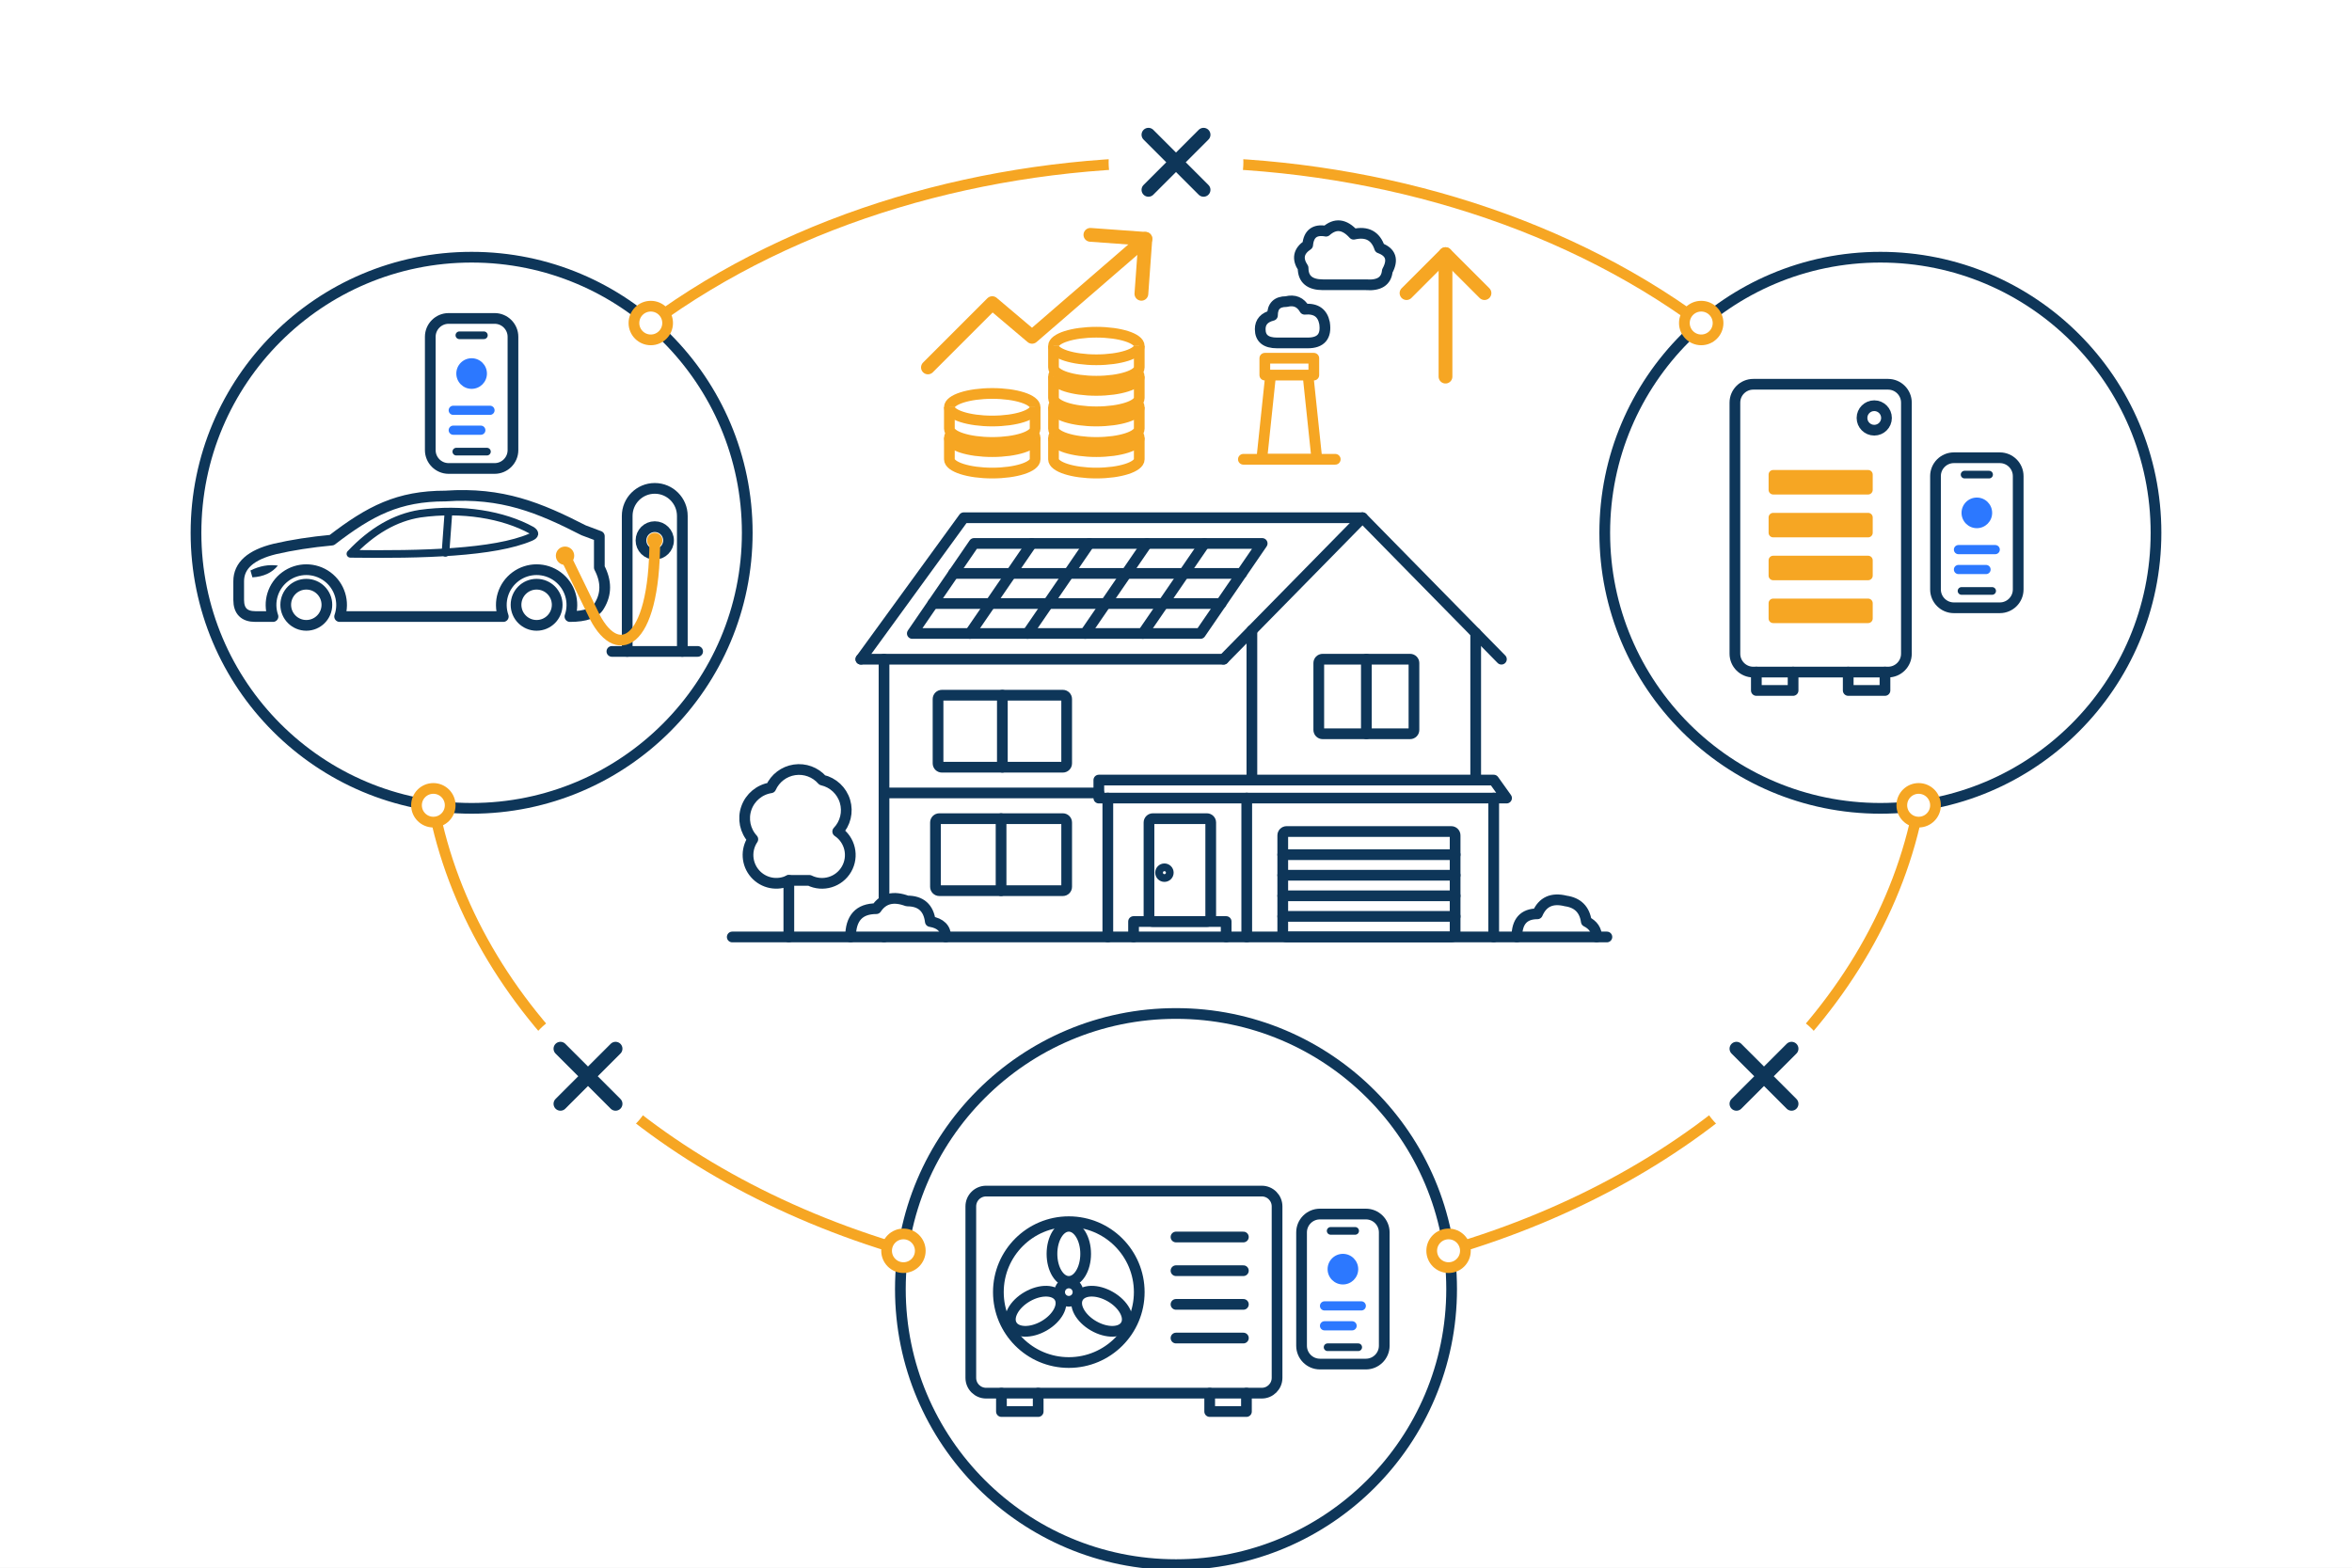
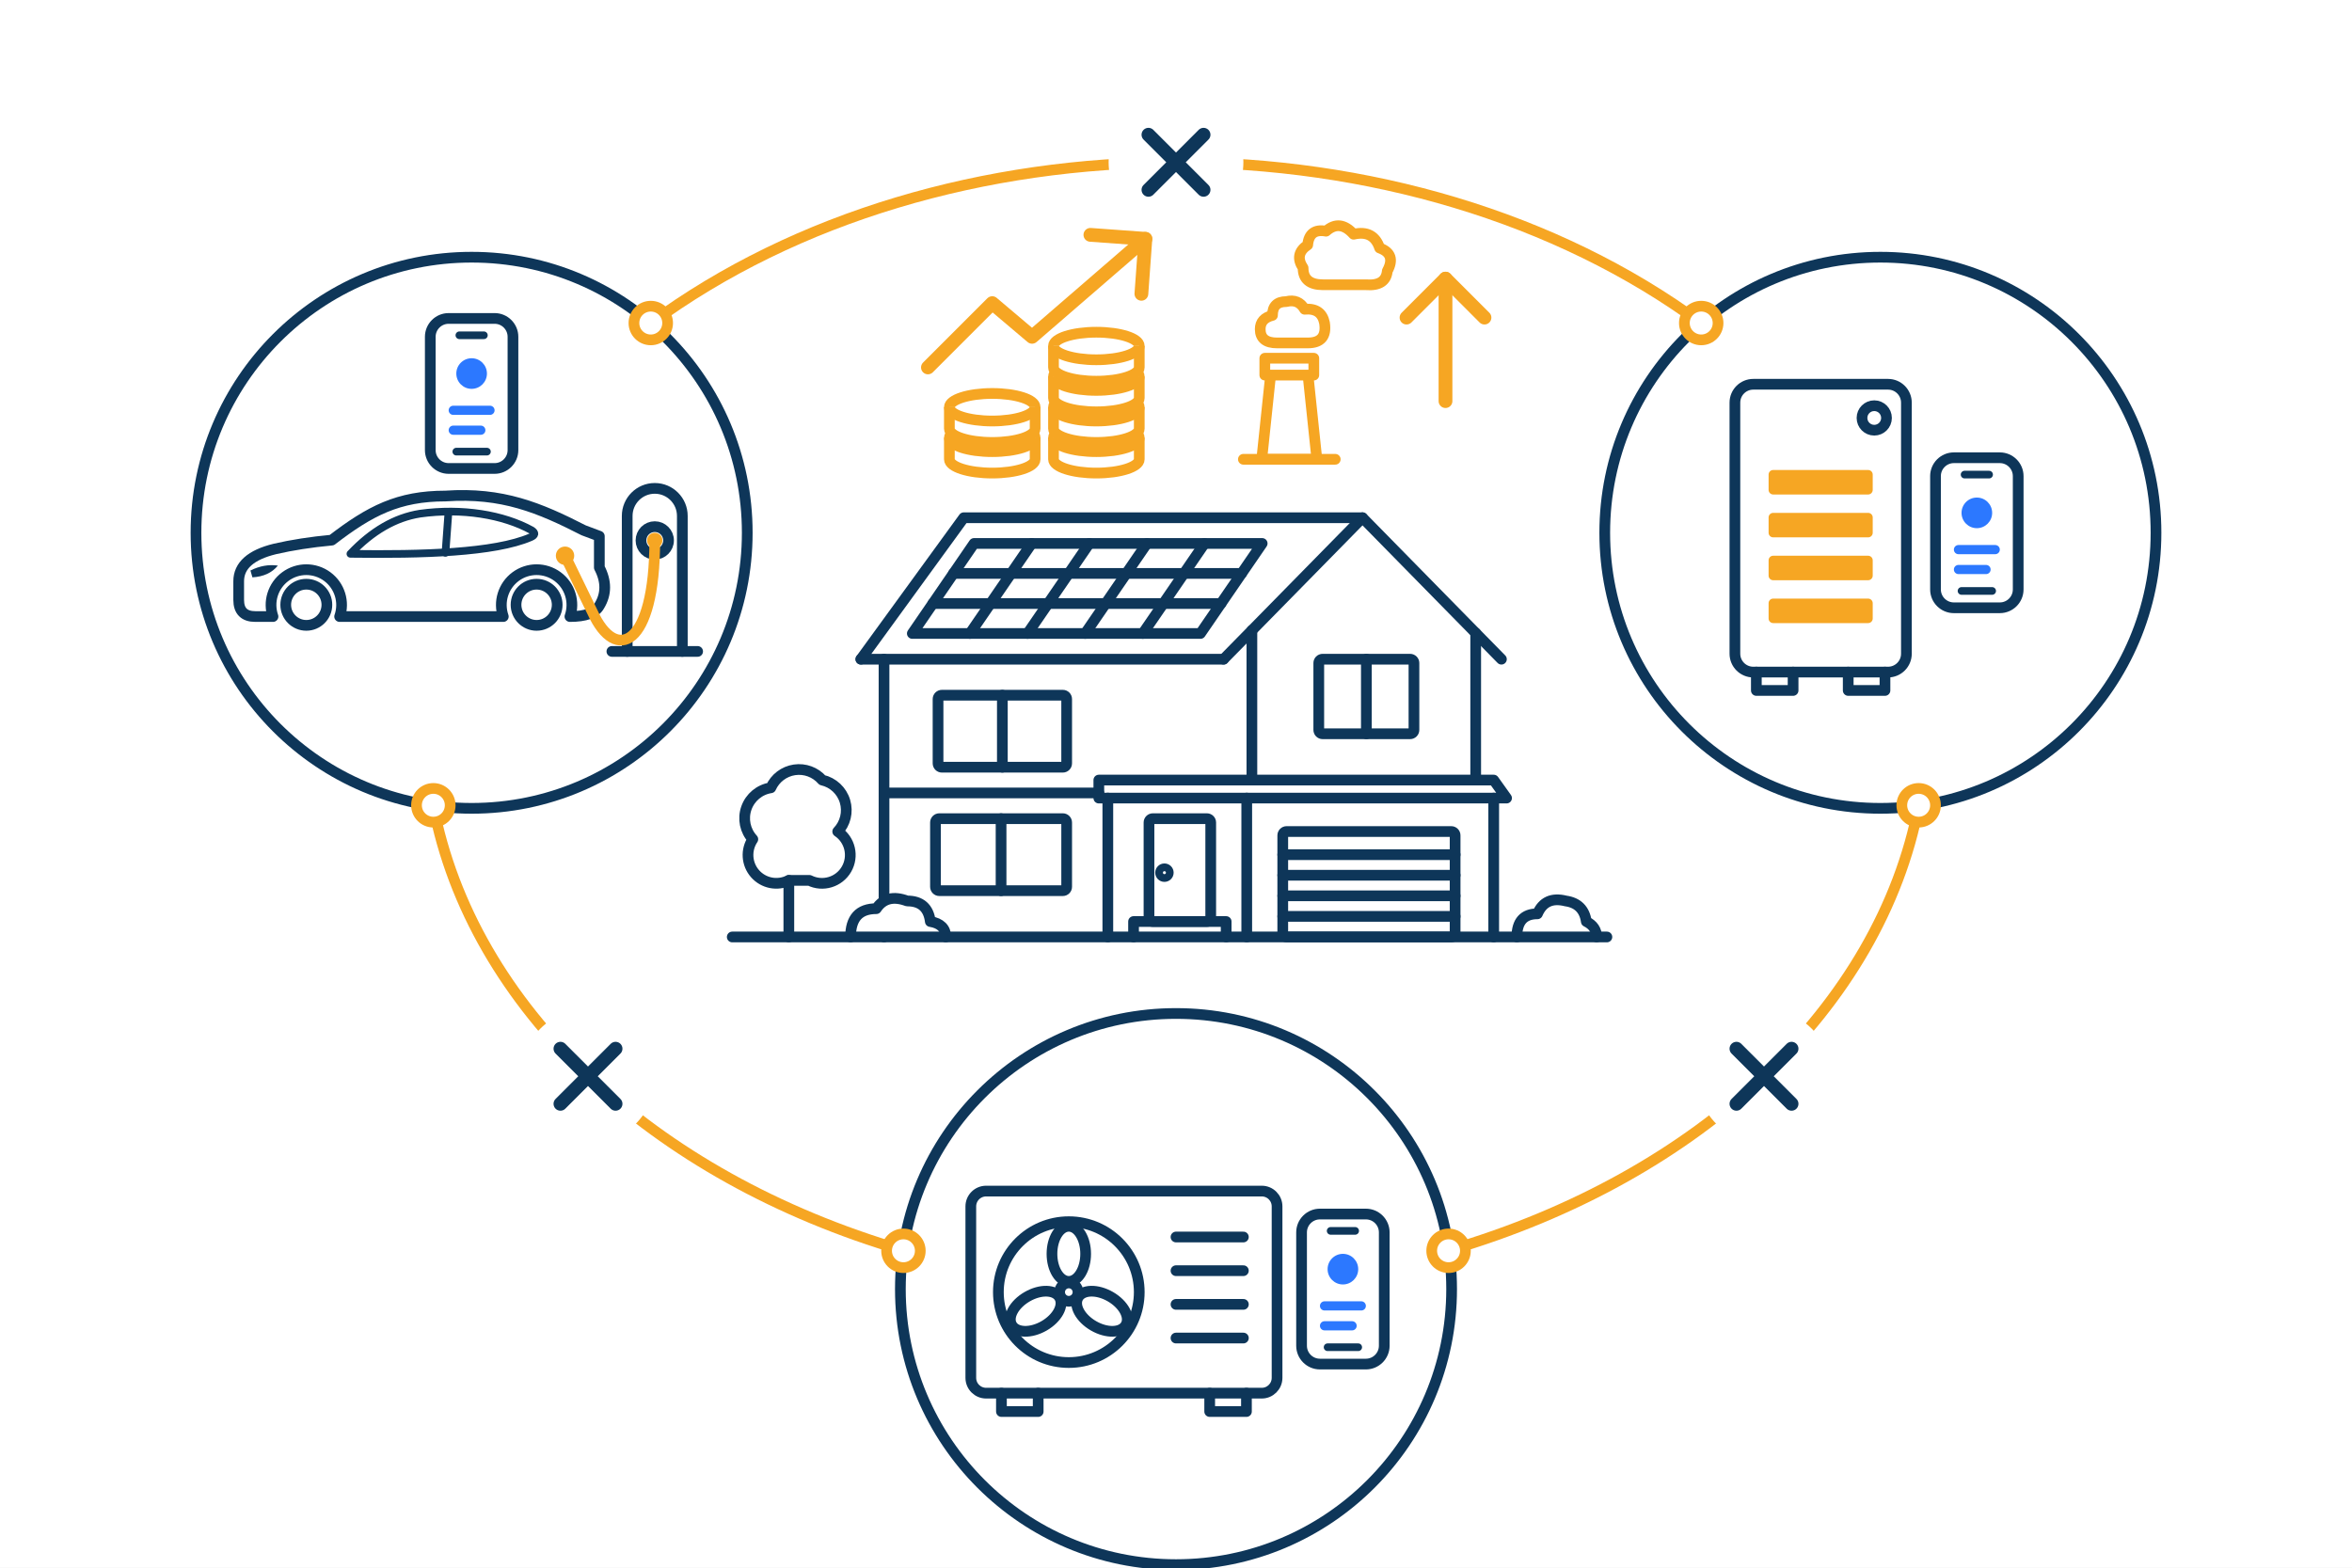
<svg xmlns="http://www.w3.org/2000/svg" width="1536" height="1024" viewBox="0 0 1536 1024">
  <defs>
    <path id="rise-arrowhead" d="M-25.456,25.456 L0,0 L25.456,25.456" />
  </defs>
  <rect width="1536" height="1024" fill="#FFFFFF" />
  <path d="M1111.1,211.3 A490,368 0 0,0 424.9,211.3" fill="none" stroke="#F6A623" stroke-width="7" stroke-linecap="round" />
  <path d="M283.0,526.5 A490,368 0 0,0 589.6,816.7" fill="none" stroke="#F6A623" stroke-width="7" stroke-linecap="round" />
  <path d="M946.4,816.7 A490,368 0 0,0 1253.0,526.5" fill="none" stroke="#F6A623" stroke-width="7" stroke-linecap="round" />
  <circle cx="768" cy="106" r="44" fill="#FFFFFF" />
  <path d="M750,88 L786,124 M786,88 L750,124" fill="none" stroke="#0E3659" stroke-width="9" stroke-linecap="round" />
  <circle cx="384" cy="703" r="44" fill="#FFFFFF" />
  <path d="M366,685 L402,721 M402,685 L366,721" fill="none" stroke="#0E3659" stroke-width="9" stroke-linecap="round" />
  <circle cx="1152" cy="703" r="44" fill="#FFFFFF" />
  <path d="M1134,685 L1170,721 M1170,685 L1134,721" fill="none" stroke="#0E3659" stroke-width="9" stroke-linecap="round" />
  <circle cx="308" cy="348" r="180" fill="#FFFFFF" stroke="#0E3659" stroke-width="7" />
  <circle cx="1228" cy="348" r="180" fill="#FFFFFF" stroke="#0E3659" stroke-width="7" />
  <circle cx="768" cy="842" r="180" fill="#FFFFFF" stroke="#0E3659" stroke-width="7" />
  <circle cx="1111" cy="211" r="11" fill="#FFFFFF" stroke="#F6A623" stroke-width="7" />
  <circle cx="425" cy="211" r="11" fill="#FFFFFF" stroke="#F6A623" stroke-width="7" />
  <circle cx="283" cy="526" r="11" fill="#FFFFFF" stroke="#F6A623" stroke-width="7" />
  <circle cx="590" cy="817" r="11" fill="#FFFFFF" stroke="#F6A623" stroke-width="7" />
  <circle cx="946" cy="817" r="11" fill="#FFFFFF" stroke="#F6A623" stroke-width="7" />
  <circle cx="1253" cy="526" r="11" fill="#FFFFFF" stroke="#F6A623" stroke-width="7" />
  <g transform="translate(308,348)">
    <g transform="translate(-163,-40) scale(0.64)" fill="#FFFFFF" stroke="#0E3659" stroke-width="10.938" stroke-linecap="round" stroke-linejoin="round">
      <path d="M52,148 L34,148 Q17,148 17,131 L17,112 Q17,88 54,79 Q80,73 112,70 C151,40 180,25 228,25 C286,21 324,37 369,60 L385,66 L385,98 Q396,119 385,137 Q379,148 355,148 A36,36 0 1,0 287,148 L120,148 A36,36 0 1,0 52,148 Z" />
      <path d="M131,84 Q164,49 202,43 C245,37 287,44 316,60 Q322,64 315,67 C278,83 204,85 131,84 Z" stroke-width="7.812" />
      <path d="M231,42 L228,83" fill="none" stroke-width="7.812" />
      <circle cx="86" cy="136" r="21" />
      <circle cx="321" cy="136" r="21" />
      <path d="M29,101 Q43,94 57,96 Q48,107 31,108 Z" fill="#0E3659" stroke="none" />
    </g>
    <g fill="none" stroke="#0E3659" stroke-width="7" stroke-linecap="round" stroke-linejoin="round">
      <path d="M101.6,77.5 L101.6,-11.0 A18.0,18.0 0 0,1 137.6,-11.0 L137.6,77.5" />
      <path d="M91.6,77.5 L147.6,77.5" />
      <circle cx="119.6" cy="5.0" r="9" />
    </g>
    <path d="M119.6,5.0 C119.6,75.0 94,85 79,52 L61,15" fill="none" stroke="#F6A623" stroke-width="7" stroke-linecap="round" />
    <circle cx="119.6" cy="5.0" r="5" fill="#F6A623" />
    <circle cx="61" cy="15" r="6" fill="#F6A623" />
    <g transform="translate(-27.0,-140.0)">
      <rect x="0" y="0" width="54" height="98" rx="12" fill="none" stroke="#0E3659" stroke-width="7" stroke-linecap="round" stroke-linejoin="round" />
      <path d="M19,11 L35,11 M17,87 L37,87" fill="none" stroke="#0E3659" stroke-width="5" stroke-linecap="round" stroke-linejoin="round" />
      <circle cx="27" cy="36" r="10" fill="#2C78FF" />
      <path d="M15,60 L39,60 M15,73 L33,73" stroke="#2C78FF" stroke-width="6" stroke-linecap="round" />
    </g>
  </g>
  <g transform="translate(768,842)">
    <g fill="none" stroke="#0E3659" stroke-width="7" stroke-linecap="round" stroke-linejoin="round">
      <rect x="-134" y="-64" width="200" height="132" rx="10" />
      <circle cx="-70" cy="2" r="46" />
      <circle cx="-70" cy="2" r="6" />
      <ellipse cx="-70" cy="-23" rx="11" ry="18" transform="rotate(0,-70,2)" />
      <ellipse cx="-70" cy="-23" rx="11" ry="18" transform="rotate(120,-70,2)" />
      <ellipse cx="-70" cy="-23" rx="11" ry="18" transform="rotate(240,-70,2)" />
      <path d="M0,-34 L44,-34" />
      <path d="M0,-12 L44,-12" />
      <path d="M0,10 L44,10" />
      <path d="M0,32 L44,32" />
      <path d="M-114,68 L-114,80 L-90,80 L-90,68 M22,68 L22,80 L46,80 L46,68" />
    </g>
    <g transform="translate(82.0,-49.0)">
      <rect x="0" y="0" width="54" height="98" rx="12" fill="none" stroke="#0E3659" stroke-width="7" stroke-linecap="round" stroke-linejoin="round" />
      <path d="M19,11 L35,11 M17,87 L37,87" fill="none" stroke="#0E3659" stroke-width="5" stroke-linecap="round" stroke-linejoin="round" />
      <circle cx="27" cy="36" r="10" fill="#2C78FF" />
      <path d="M15,60 L39,60 M15,73 L33,73" stroke="#2C78FF" stroke-width="6" stroke-linecap="round" />
    </g>
  </g>
  <g transform="translate(1228,348)">
    <g fill="none" stroke="#0E3659" stroke-width="7" stroke-linecap="round" stroke-linejoin="round">
      <rect x="-95" y="-97" width="112" height="188" rx="12" />
      <circle cx="-4" cy="-75" r="8" />
      <path d="M-81,91 L-81,103 L-57,103 L-57,91 M-21,91 L-21,103 L3,103 L3,91" />
    </g>
    <rect x="-73" y="-41" width="68" height="16" rx="3" fill="#F6A623" />
    <rect x="-73" y="-13" width="68" height="16" rx="3" fill="#F6A623" />
    <rect x="-73" y="15" width="68" height="16" rx="3" fill="#F6A623" />
    <rect x="-73" y="43" width="68" height="16" rx="3" fill="#F6A623" />
    <g transform="translate(36.0,-49.0)">
      <rect x="0" y="0" width="54" height="98" rx="12" fill="none" stroke="#0E3659" stroke-width="7" stroke-linecap="round" stroke-linejoin="round" />
      <path d="M19,11 L35,11 M17,87 L37,87" fill="none" stroke="#0E3659" stroke-width="5" stroke-linecap="round" stroke-linejoin="round" />
      <circle cx="27" cy="36" r="10" fill="#2C78FF" />
      <path d="M15,60 L39,60 M15,73 L33,73" stroke="#2C78FF" stroke-width="6" stroke-linecap="round" />
    </g>
  </g>
  <g transform="translate(495.0,319.7)">
    <g transform="scale(0.84)" fill="none" stroke="#0E3659" stroke-width="8.333" stroke-linecap="round" stroke-linejoin="round">
      <path d="M80,132 L160,22 L470,22" />
      <path d="M120,112 L168,42 L392,42 L344,112 Z" />
      <path d="M152.0,65.3 L376.0,65.3" />
      <path d="M136.0,88.7 L360.0,88.7" />
      <path d="M212.8,42 L164.8,112" />
      <path d="M257.6,42 L209.6,112" />
      <path d="M302.4,42 L254.4,112" />
      <path d="M347.2,42 L299.2,112" />
      <path d="M80,132 L362,132" />
      <path d="M362,132 L470,22 L578,132" />
      <path d="M384,109.6 L384,226 M558,111.6 L558,226" />
      <rect x="436" y="132" width="74" height="58" rx="3" />
      <path d="M473,132 L473,190" />
      <path d="M98,132 L98,348 M98,236 L265,236" />
      <rect x="140" y="160" width="100" height="56" rx="3" />
      <path d="M190,160 L190,216" />
      <rect x="138" y="256" width="102" height="56" rx="3" />
      <path d="M189,256 L189,312" />
      <path d="M265,240 L265,226 L572,226 L582,240 Z" />
      <path d="M272,240 L272,348 M572,240 L572,348" />
      <rect x="304" y="256" width="48" height="80" rx="3" />
      <circle cx="316" cy="298" r="3" />
      <path d="M292,348 L292,336 L364,336 L364,348" />
      <path d="M380,240 L380,348" />
      <rect x="408" y="266" width="134" height="82" rx="3" />
      <path d="M408,284 L542,284" />
      <path d="M408,300 L542,300" />
      <path d="M408,316 L542,316" />
      <path d="M408,332 L542,332" />
      <path d="M24,304 A22,22 0 0,1 -4,272 A24,24 0 0,1 10,232 A24,24 0 0,1 50,226 A24,24 0 0,1 62,266 A22,22 0 0,1 40,304 Z" fill="#FFFFFF" />
      <path d="M24,348 L24,304" />
      <path d="M72,348 Q72,326 92,326 Q100,314 116,320 Q132,320 134,336 Q146,338 146,348" fill="#FFFFFF" />
      <path d="M590,348 Q590,330 606,330 Q612,316 628,320 Q642,322 644,336 Q652,340 652,348" fill="#FFFFFF" />
      <path d="M-20,348 L660,348" />
    </g>
  </g>
  <g fill="#FFFFFF" stroke="#F6A623" stroke-width="7" stroke-linejoin="round">
    <path d="M620,300 L620,286 A28,9 0 0,1 676,286 L676,300 A28,9 0 0,1 620,300 Z" />
    <path d="M620,286 A28,9 0 0,0 676,286" />
    <path d="M620,280 L620,266 A28,9 0 0,1 676,266 L676,280 A28,9 0 0,1 620,280 Z" />
    <path d="M620,266 A28,9 0 0,0 676,266" />
    <path d="M688,300 L688,286 A28,9 0 0,1 744,286 L744,300 A28,9 0 0,1 688,300 Z" />
    <path d="M688,286 A28,9 0 0,0 744,286" />
    <path d="M688,280 L688,266 A28,9 0 0,1 744,266 L744,280 A28,9 0 0,1 688,280 Z" />
    <path d="M688,266 A28,9 0 0,0 744,266" />
    <path d="M688,260 L688,246 A28,9 0 0,1 744,246 L744,260 A28,9 0 0,1 688,260 Z" />
    <path d="M688,246 A28,9 0 0,0 744,246" />
    <path d="M688,240 L688,226 A28,9 0 0,1 744,226 L744,240 A28,9 0 0,1 688,240 Z" />
    <path d="M688,226 A28,9 0 0,0 744,226" />
  </g>
  <g fill="none" stroke="#F6A623" stroke-width="9" stroke-linecap="round" stroke-linejoin="round">
    <path d="M606,240 L648,198 L674,220 L748,156" />
    <use href="#rise-arrowhead" transform="translate(748,156) rotate(49.14462)" />
  </g>
-   <g fill="#FFFFFF" stroke="#0E3659" stroke-width="7" stroke-linecap="round" stroke-linejoin="round">
-     <g stroke="#F6A623">
-       <path d="M824,300 L830,243 L854,243 L860,300 Z" />
-       <path d="M826,234 L858,234 L858,245 L826,245 Z" />
-       <path d="M812,300 L872,300" fill="none" />
-     </g>
+   <g fill="#FFFFFF" stroke="#F6A623" stroke-width="7" stroke-linecap="round" stroke-linejoin="round">
+     <path d="M824,300 L830,243 L854,243 L860,300 Z" />
+     <path d="M826,234 L858,234 L858,245 L826,245 Z" />
+     <path d="M812,300 L872,300" fill="none" />
    <path d="M834,224 Q823,224 823,215 Q823,208 831,206 Q831,197 840,197 Q848,195 852,202 Q863,201 865,211 Q867,224 854,224 Z" />
    <path d="M864,186 Q851,186 851,175 Q845,166 854,160 Q855,149 866,151 Q875,143 884,153 Q897,150 901,162 Q912,166 906,177 Q905,187 892,186 Z" />
  </g>
  <g fill="none" stroke="#F6A623" stroke-width="9" stroke-linecap="round" stroke-linejoin="round">
-     <path d="M944,246 L944,166" />
-     <use href="#rise-arrowhead" transform="translate(944,166)" />
+     <path d="M944,262 L944,182" />
+     <use href="#rise-arrowhead" transform="translate(944,182)" />
  </g>
</svg>
